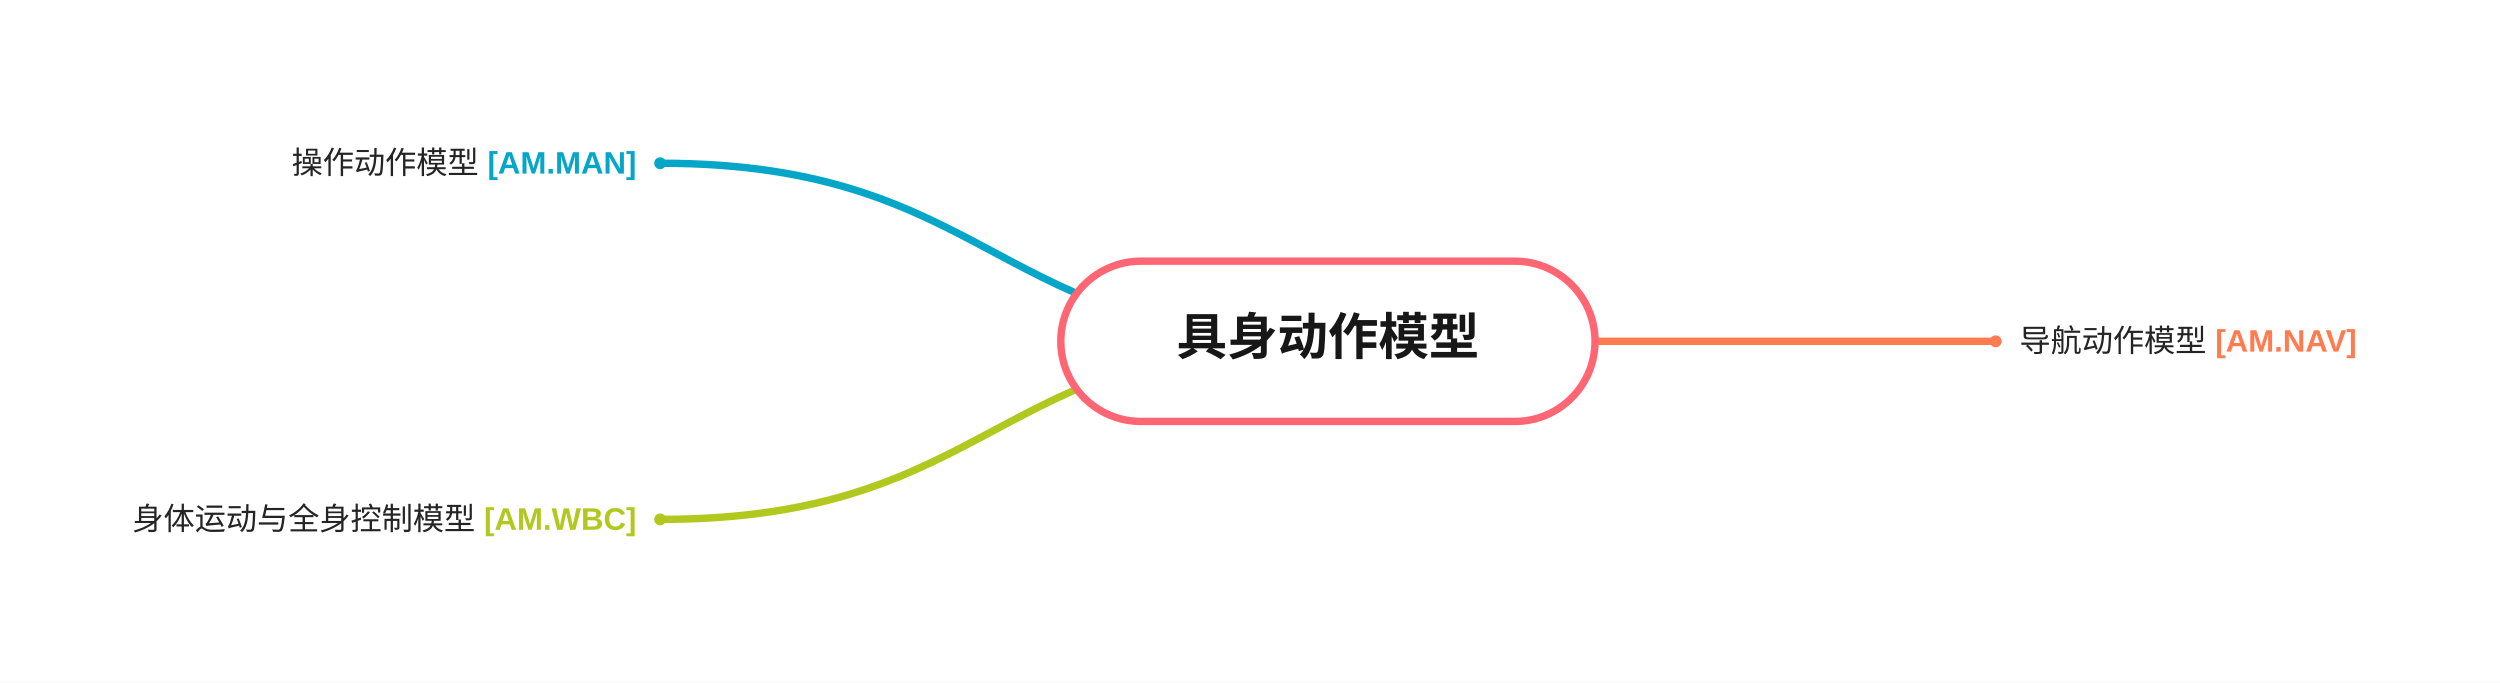
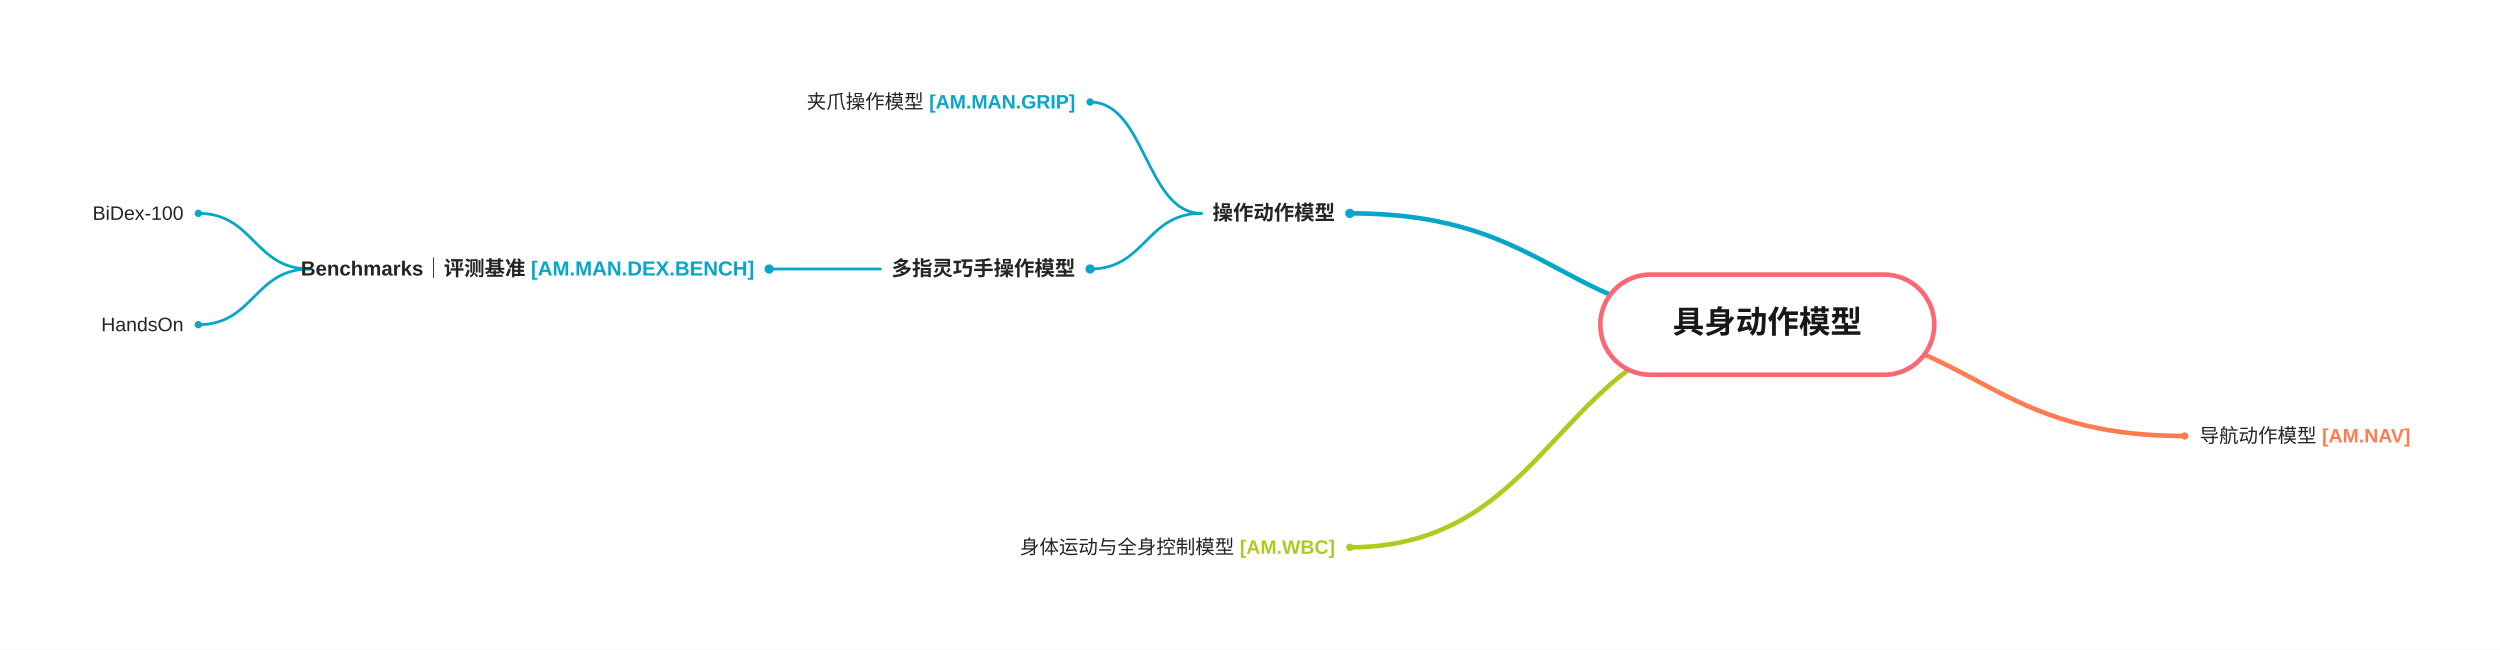
- <svg xmlns="http://www.w3.org/2000/svg" viewBox="905.16 0 1684.68 460" role="img" aria-labelledby="title desc">
-   <rect x="905.16" width="1684.68" height="460" fill="#ffffff" />
+ <svg xmlns="http://www.w3.org/2000/svg" viewBox="-105.12 0 2694.96 700" role="img" aria-labelledby="title desc">
+   <rect x="-105.12" width="2694.96" height="700" fill="#ffffff" />
  <g fill="none" stroke-linecap="round" stroke-linejoin="round">
-     <path d="M 1800 230.0 C 1575.0 230.0, 1575.0 110, 1350 110" stroke="#05a6c7" stroke-width="5" />
-     <path d="M 1800 230.0 C 2025.0 230.0, 2025.0 230, 2250 230" stroke="#ff7b50" stroke-width="5" />
-     <path d="M 1800 230.0 C 1575.0 230.0, 1575.0 350, 1350 350" stroke="#b1c91e" stroke-width="5" />
+     <path d="M 1800 350.0 C 1575.0 350.0, 1575.0 230.0, 1350 230.0" stroke="#05a6c7" stroke-width="5" />
+     <path d="M 1190 230.0 C 1130.0 230.0, 1130.0 110, 1070 110" stroke="#05a6c7" stroke-width="3" />
+     <path d="M 1190 230.0 C 1130.0 230.0, 1130.0 290.0, 1070 290.0" stroke="#05a6c7" stroke-width="3" />
+     <path d="M 844 290.0 C 784.0 290.0, 784.0 290.0, 724 290.0" stroke="#05a6c7" stroke-width="3" />
+     <path d="M 228.72 290.0 C 168.72 290.0, 168.72 230, 108.72 230" stroke="#05a6c7" stroke-width="3" />
+     <path d="M 228.72 290.0 C 168.72 290.0, 168.72 350, 108.72 350" stroke="#05a6c7" stroke-width="3" />
+     <path d="M 1800 350.0 C 2025.0 350.0, 2025.0 470, 2250 470" stroke="#ff7b50" stroke-width="5" />
+     <path d="M 1800 350.0 C 1575.0 350.0, 1575.0 590, 1350 590" stroke="#b1c91e" stroke-width="5" />
  </g>
-   <circle cx="1350" cy="110" r="4" fill="#05a6c7" />
-   <text x="1334" y="117" text-anchor="end" font-family="Arial, Noto Sans CJK SC, sans-serif" font-size="21" font-weight="500" fill="#242424">操作动作模型<tspan dx="6" fill="#05a6c7" font-weight="650">[AM.MAN]</tspan>
+   <circle cx="1350" cy="230.0" r="5" fill="#05a6c7" />
+   <text x="1334" y="237.0" text-anchor="end" font-family="Arial, Noto Sans CJK SC, sans-serif" font-size="22" font-weight="650" fill="#242424">操作动作模型</text>
+   <circle cx="1070" cy="110" r="4" fill="#05a6c7" />
+   <text x="1054" y="117" text-anchor="end" font-family="Arial, Noto Sans CJK SC, sans-serif" font-size="21" font-weight="500" fill="#242424">夹爪操作模型<tspan dx="6" fill="#05a6c7" font-weight="650">[AM.MAN.GRIP]</tspan>
  </text>
-   <circle cx="2250" cy="230" r="4" fill="#ff7b50" />
-   <text x="2266" y="237" text-anchor="start" font-family="Arial, Noto Sans CJK SC, sans-serif" font-size="21" font-weight="500" fill="#242424">导航动作模型<tspan dx="6" fill="#ff7b50" font-weight="650">[AM.NAV]</tspan>
+   <circle cx="1070" cy="290.0" r="5" fill="#05a6c7" />
+   <text x="1054" y="297.0" text-anchor="end" font-family="Arial, Noto Sans CJK SC, sans-serif" font-size="22" font-weight="650" fill="#242424">多指灵巧手操作模型</text>
+   <circle cx="724" cy="290.0" r="5" fill="#05a6c7" />
+   <text x="708" y="297.0" text-anchor="end" font-family="Arial, Noto Sans CJK SC, sans-serif" font-size="22" font-weight="650" fill="#242424">Benchmarks｜评测基准<tspan dx="6" fill="#05a6c7" font-weight="650">[AM.MAN.DEX.BENCH]</tspan>
  </text>
-   <circle cx="1350" cy="350" r="4" fill="#b1c91e" />
-   <text x="1334" y="357" text-anchor="end" font-family="Arial, Noto Sans CJK SC, sans-serif" font-size="21" font-weight="500" fill="#242424">身体运动与全身控制模型<tspan dx="6" fill="#b1c91e" font-weight="650">[AM.WBC]</tspan>
+   <circle cx="108.72" cy="230" r="4" fill="#05a6c7" />
+   <text x="92.72" y="237" text-anchor="end" font-family="Arial, Noto Sans CJK SC, sans-serif" font-size="21" font-weight="500" fill="#242424">BiDex-100</text>
+   <circle cx="108.72" cy="350" r="4" fill="#05a6c7" />
+   <text x="92.72" y="357" text-anchor="end" font-family="Arial, Noto Sans CJK SC, sans-serif" font-size="21" font-weight="500" fill="#242424">HandsOn</text>
+   <circle cx="2250" cy="470" r="4" fill="#ff7b50" />
+   <text x="2266" y="477" text-anchor="start" font-family="Arial, Noto Sans CJK SC, sans-serif" font-size="21" font-weight="500" fill="#242424">导航动作模型<tspan dx="6" fill="#ff7b50" font-weight="650">[AM.NAV]</tspan>
  </text>
-   <rect x="1620.0" y="176.0" width="360" height="108" rx="54" fill="#ffffff" stroke="#ff6674" stroke-width="5" />
-   <text x="1800" y="239.0" text-anchor="middle" font-family="Arial, Noto Sans CJK SC, sans-serif" font-size="34" font-weight="700" fill="#171717">具身动作模型</text>
+   <circle cx="1350" cy="590" r="4" fill="#b1c91e" />
+   <text x="1334" y="597" text-anchor="end" font-family="Arial, Noto Sans CJK SC, sans-serif" font-size="21" font-weight="500" fill="#242424">身体运动与全身控制模型<tspan dx="6" fill="#b1c91e" font-weight="650">[AM.WBC]</tspan>
+   </text>
+   <rect x="1620.0" y="296.0" width="360" height="108" rx="54" fill="#ffffff" stroke="#ff6674" stroke-width="5" />
+   <text x="1800" y="359.0" text-anchor="middle" font-family="Arial, Noto Sans CJK SC, sans-serif" font-size="34" font-weight="700" fill="#171717">具身动作模型</text>
</svg>
